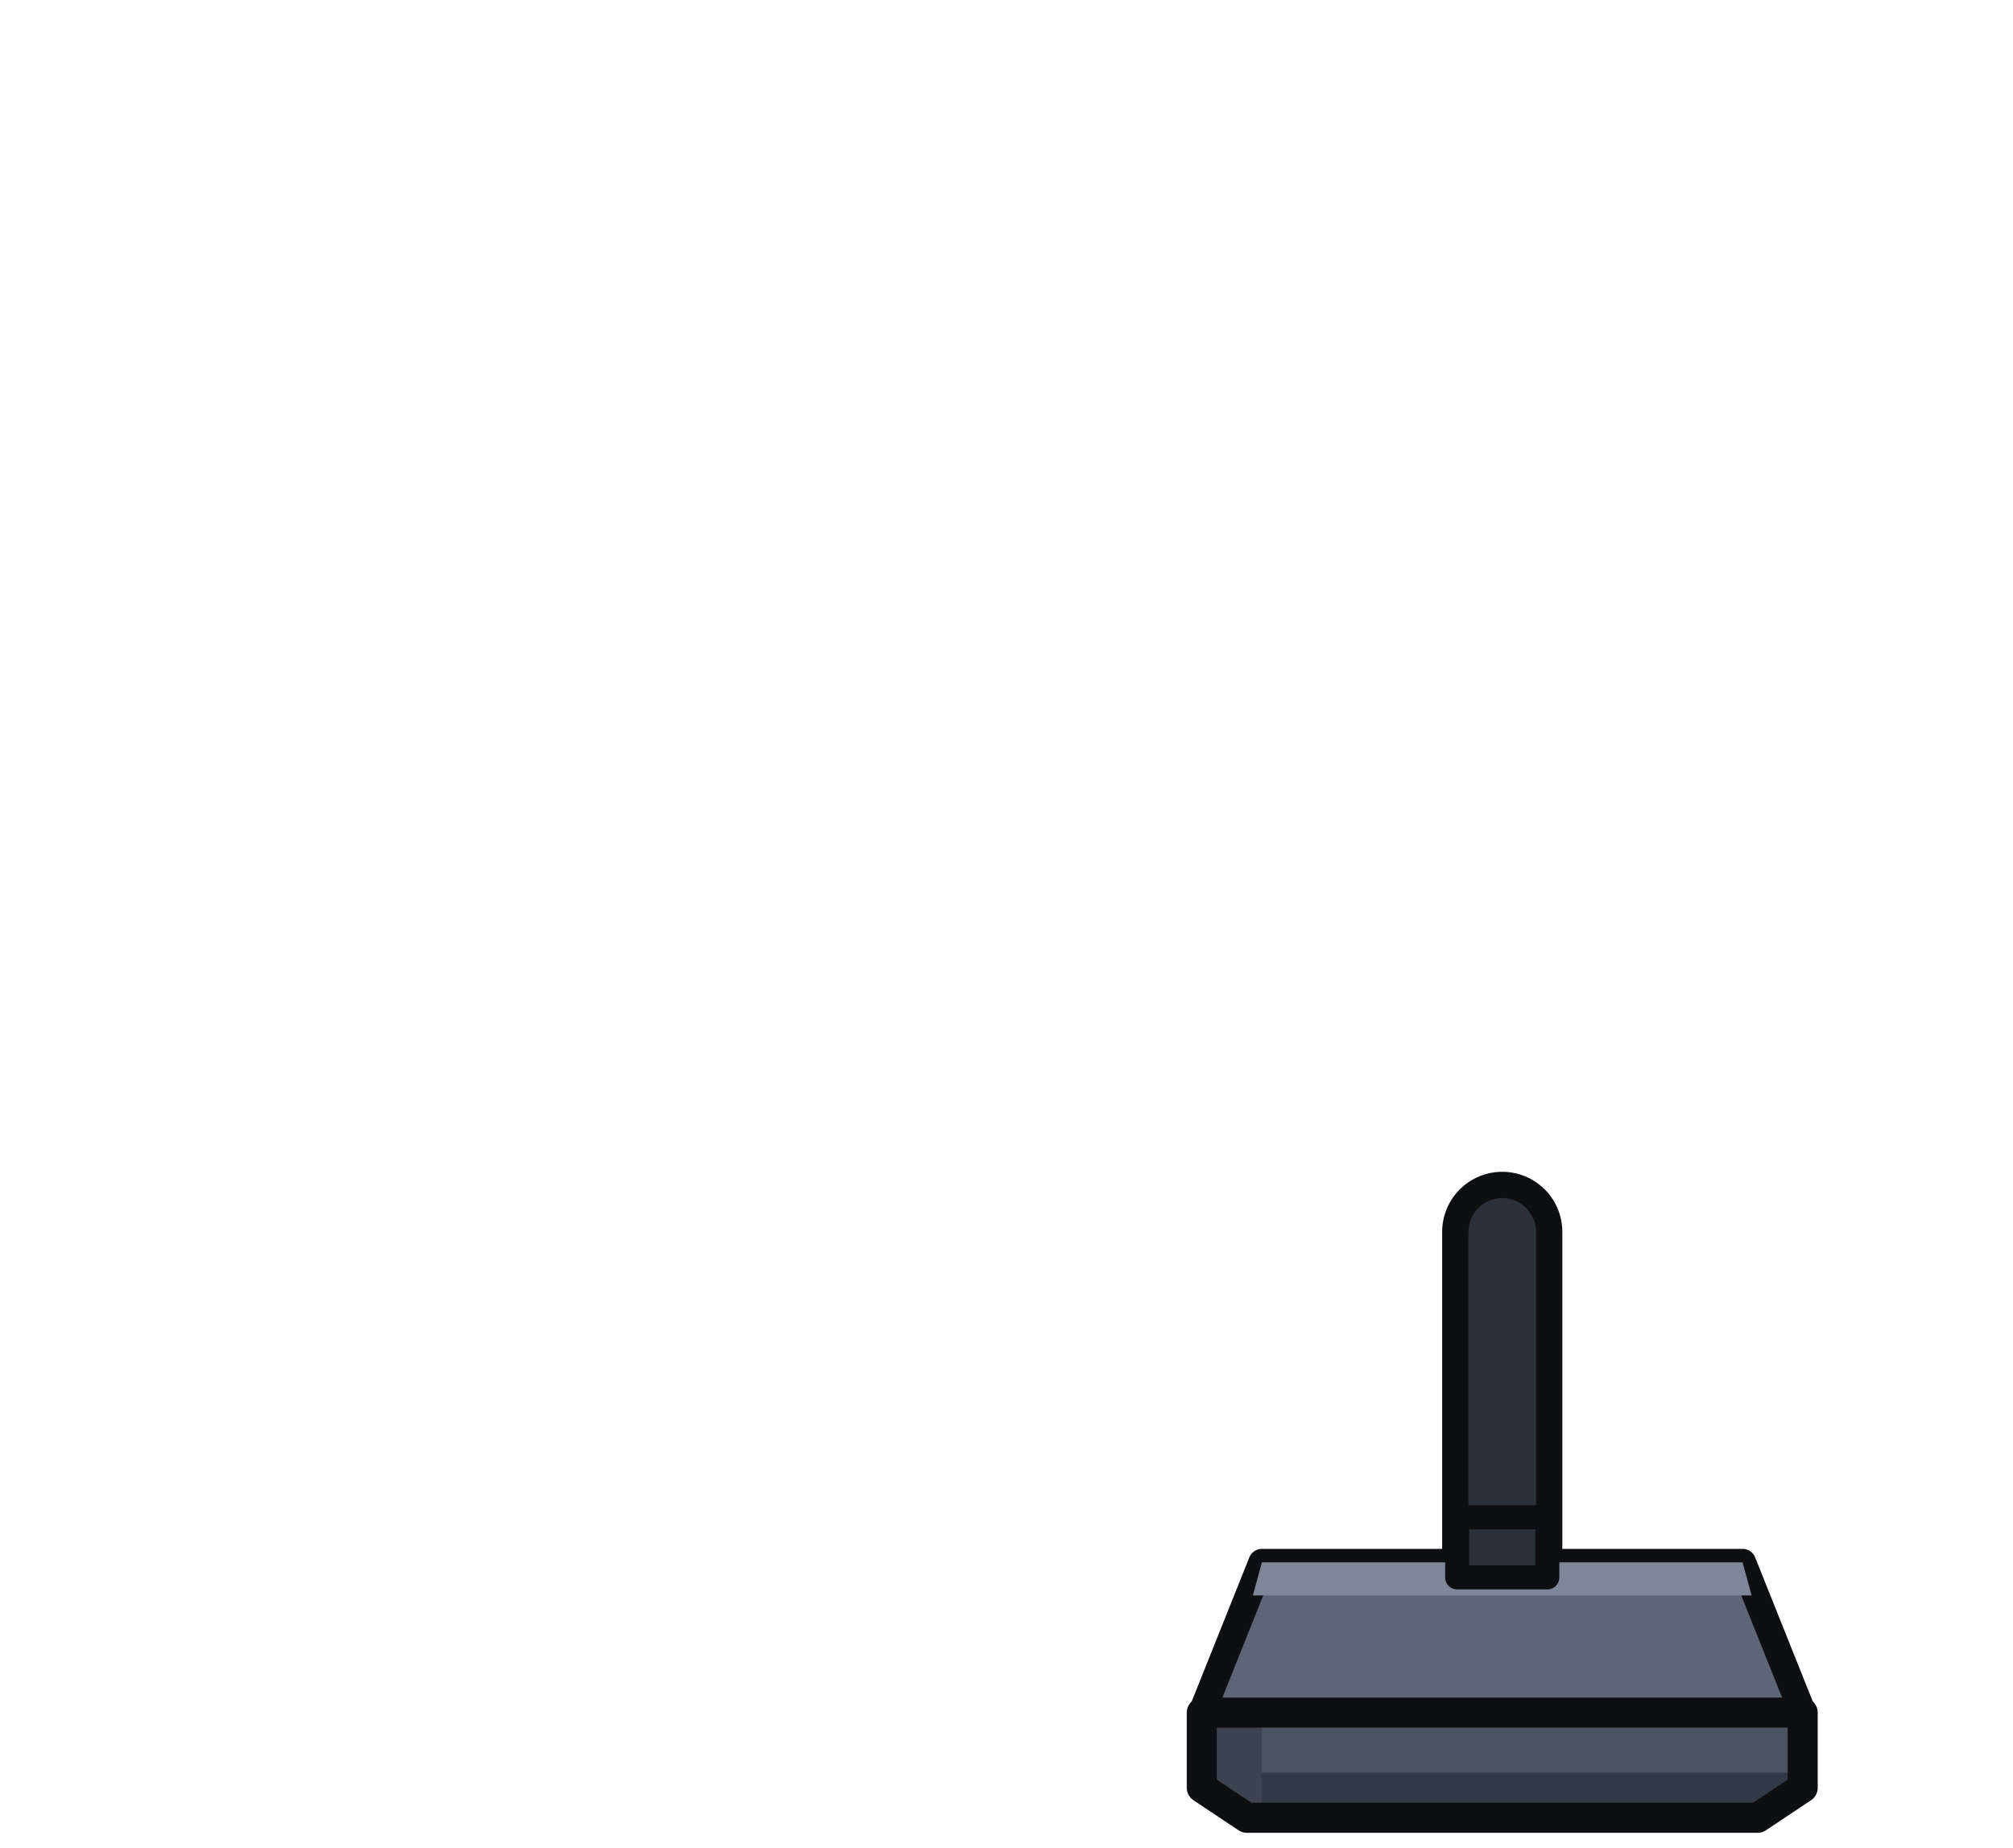
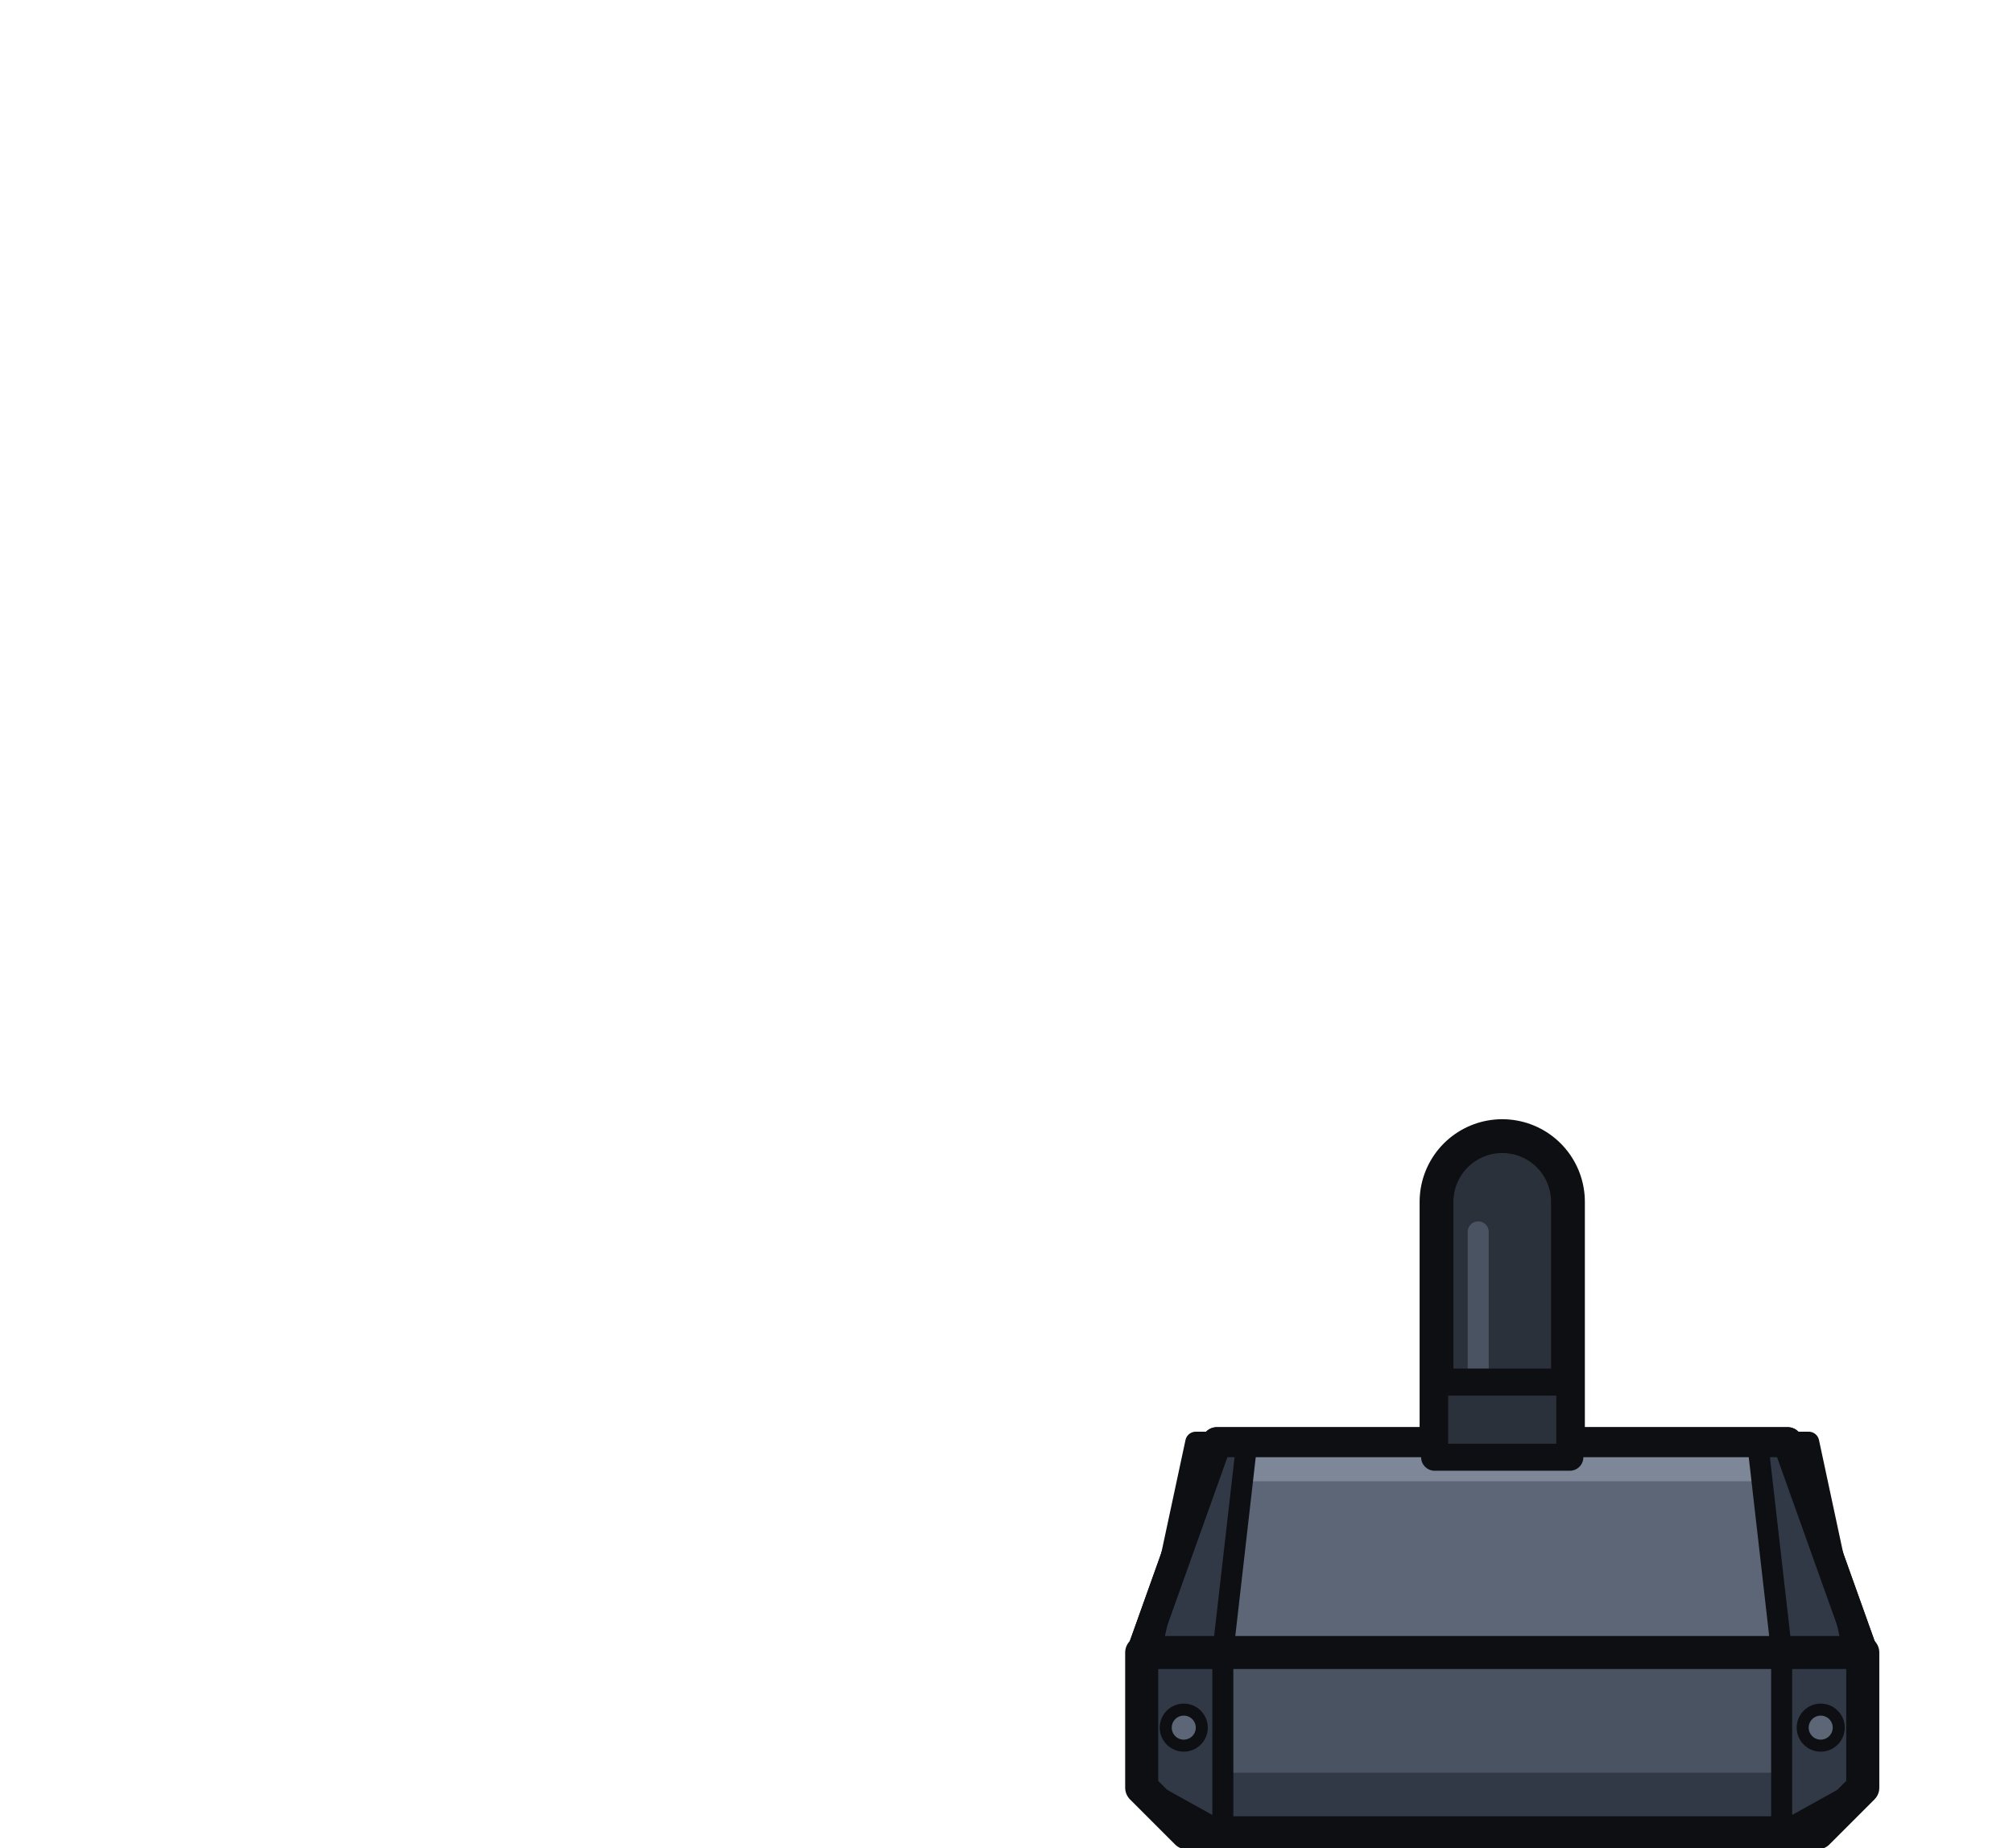
<svg xmlns="http://www.w3.org/2000/svg" viewBox="0 0 134 123" width="134" height="123">
-   <path d="M100 82L100 106" fill="none" stroke="#0d0f12" stroke-width="8" stroke-linecap="round" stroke-linejoin="round" />
-   <path d="M100 82L100 106" fill="none" stroke="#2b313b" stroke-width="4.5" stroke-linecap="round" stroke-linejoin="round" />
-   <path d="M84 104 L116 104 L120 114 L80 114Z" fill="#5c6676" stroke="#0d0f12" stroke-width="1.8" stroke-linejoin="round" />
-   <path d="M84 104 L116 104 L116.6 106.2 L83.4 106.2Z" fill="#7d8798" />
-   <path d="M80 114 L120 114 L120 119 L117 121 L83 121 L80 119Z" fill="#4a5362" stroke="none" stroke-width="0" stroke-linejoin="round" />
-   <path d="M80 118 L120 118 L120 119 L117 121 L83 121 L80 119Z" fill="#323946" />
-   <path d="M80 114 L84 114 L84 121 L83 121 L80 119Z" fill="#3c4452" />
-   <path d="M80 114 L120 114 L120 119 L117 121 L83 121 L80 119Z" fill="none" stroke="#0d0f12" stroke-width="2" stroke-linejoin="round" />
-   <path d="M97 101h6v4h-6z" fill="#2b313b" stroke="#0d0f12" stroke-width="1.6" stroke-linejoin="round" />
+   <path d="M100 80L100 99" fill="none" stroke="#0d0f12" stroke-width="11" stroke-linecap="round" stroke-linejoin="round" />
+   <path d="M100 80L100 99" fill="none" stroke="#2b313b" stroke-width="6.5" stroke-linecap="round" stroke-linejoin="round" />
+   <path d="M98.4 82L98.4 99" fill="none" stroke="#4a5362" stroke-width="1.4" stroke-linecap="round" stroke-linejoin="round" />
+   <path d="M81 96 L119 96 L124 110 L76 110Z" fill="#5c6676" stroke="#0d0f12" stroke-width="2" stroke-linejoin="round" />
+   <path d="M81 96 L119 96 L119.8 98.6 L80.2 98.6Z" fill="#7d8798" />
+   <path d="M83 96 L79.6 96 L76.6 110 L81.4 110Z" fill="#323946" stroke="#0d0f12" stroke-width="1.4" stroke-linejoin="round" />
+   <path d="M117 96 L120.4 96 L123.4 110 L118.6 110Z" fill="#323946" stroke="#0d0f12" stroke-width="1.4" stroke-linejoin="round" />
+   <path d="M76 110 L124 110 L124 119 L121 122 L79 122 L76 119Z" fill="#4a5362" stroke="none" stroke-width="0" stroke-linejoin="round" />
+   <path d="M76 118 L124 118 L124 119 L121 122 L79 122 L76 119Z" fill="#323946" />
+   <path d="M76 110 L82 110 L82 122 L79 122 L76 119Z" fill="#3c4452" />
+   <path d="M76 110 L81.4 110 L81.4 122 L76 119Z" fill="#323946" stroke="#0d0f12" stroke-width="1.4" stroke-linejoin="round" />
+   <circle cx="78.8" cy="115" r="1.2" fill="#5c6676" stroke="#0d0f12" stroke-width=".8" />
+   <path d="M118.6 110 L124 110 L124 119 L118.6 122Z" fill="#323946" stroke="#0d0f12" stroke-width="1.4" stroke-linejoin="round" />
+   <circle cx="121.2" cy="115" r="1.2" fill="#5c6676" stroke="#0d0f12" stroke-width=".8" />
+   <path d="M76 110 L124 110 L124 119 L121 122 L79 122 L76 119Z" fill="none" stroke="#0d0f12" stroke-width="2.2" stroke-linejoin="round" />
+   <path d="M81 96 L119 96 L124 110 L76 110Z" fill="none" stroke="#0d0f12" stroke-width="2" stroke-linejoin="round" />
+   <path d="M95.5 92h9v5h-9z" fill="#2b313b" stroke="#0d0f12" stroke-width="1.8" stroke-linejoin="round" />
</svg>
